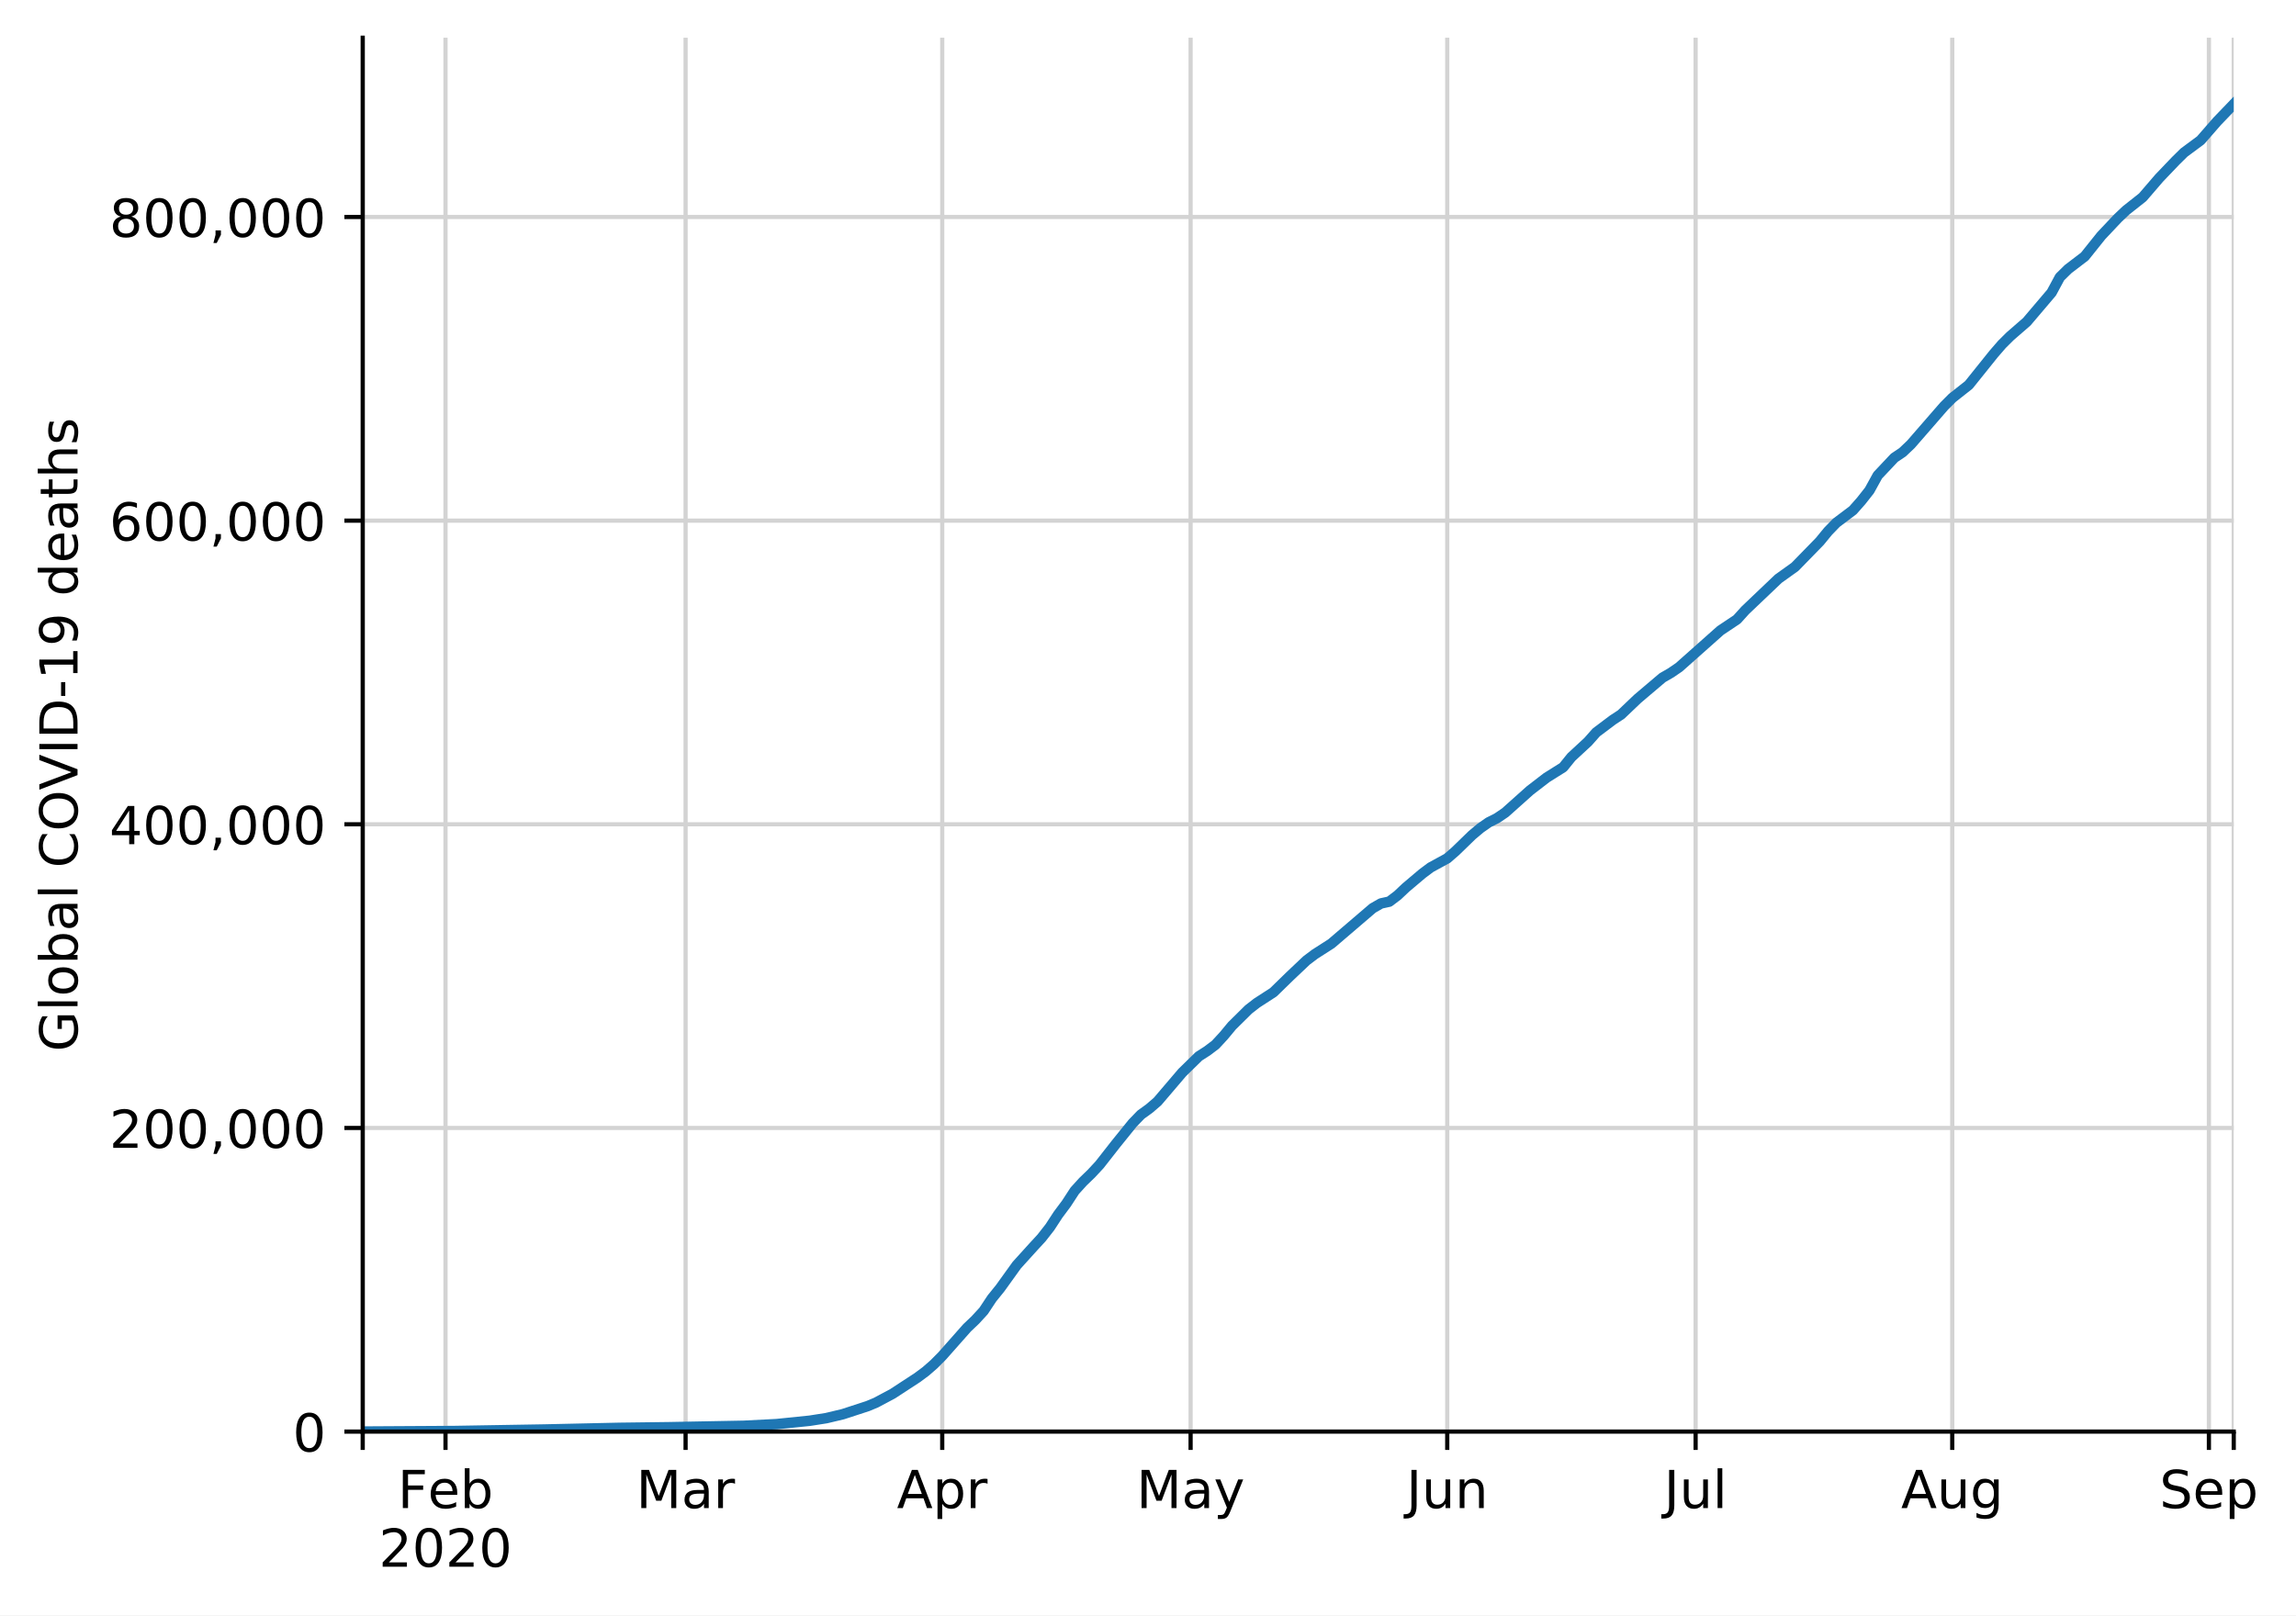
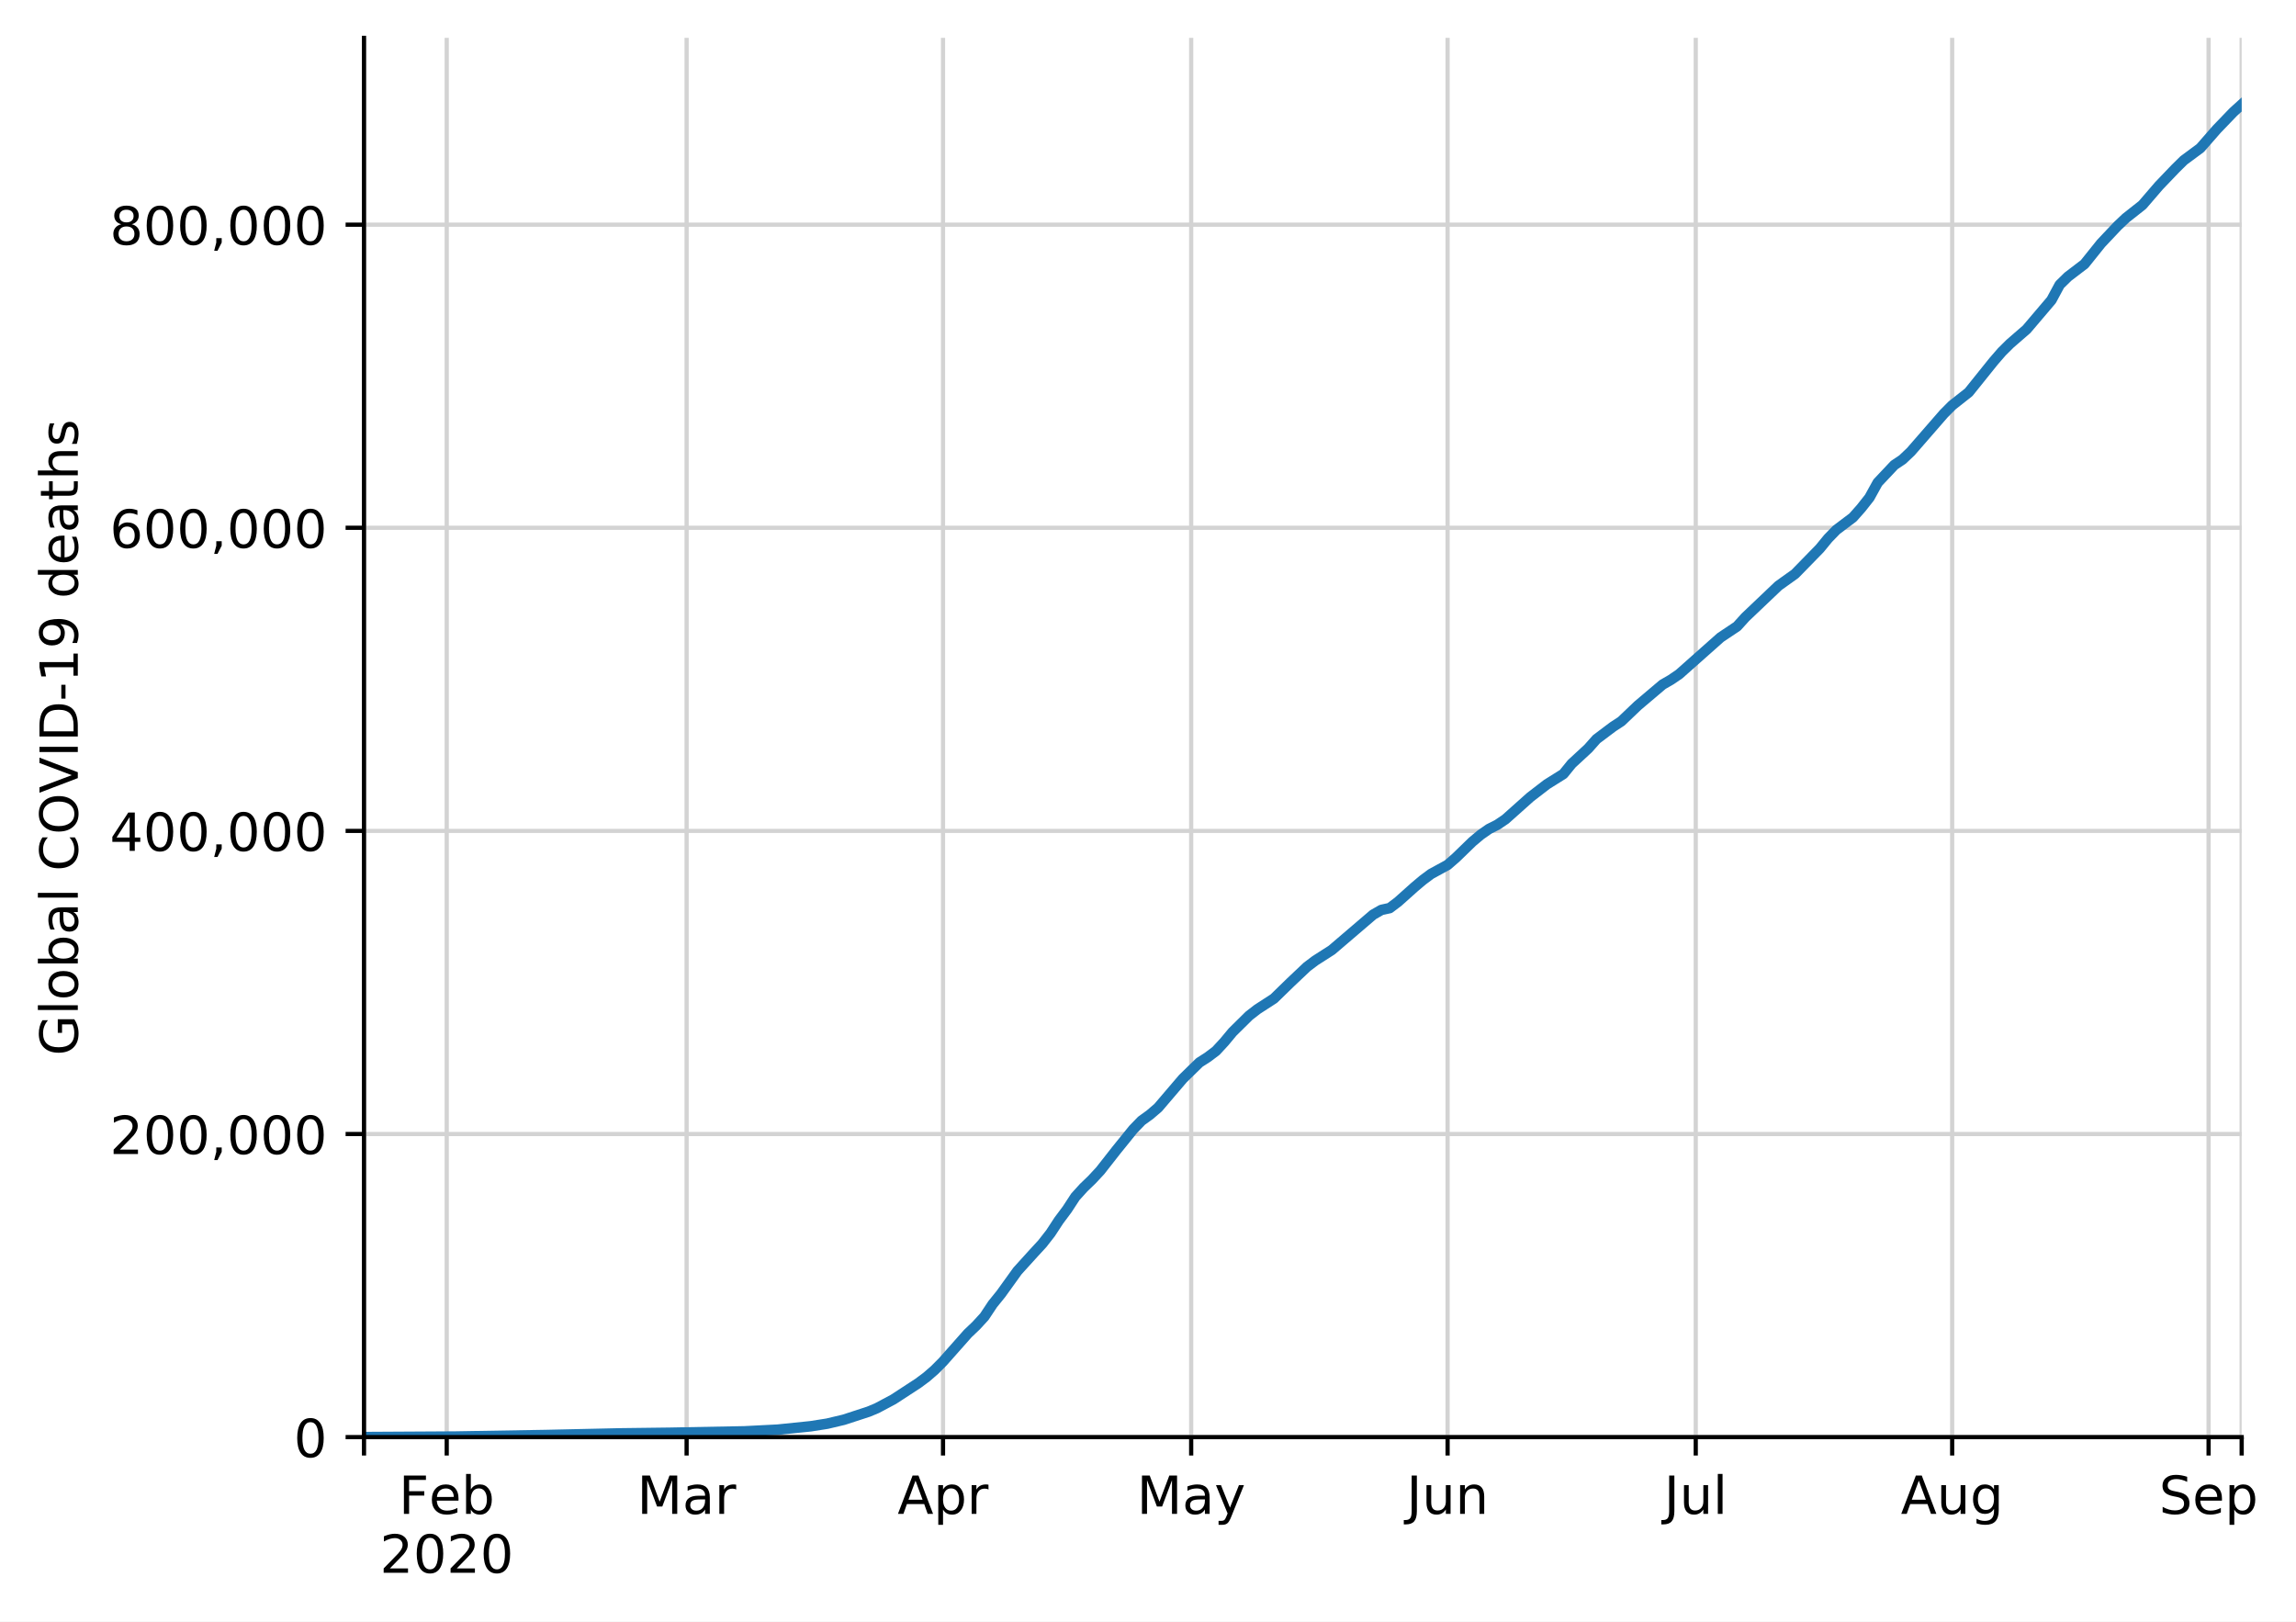
- <svg xmlns="http://www.w3.org/2000/svg" xmlns:xlink="http://www.w3.org/1999/xlink" height="308.388pt" version="1.1" viewBox="0 0 438.236 308.388" width="438.236pt">
+ <svg xmlns="http://www.w3.org/2000/svg" xmlns:xlink="http://www.w3.org/1999/xlink" height="308.388pt" version="1.1" viewBox="0 0 436.683 308.388" width="436.683pt">
  <defs>
    <style type="text/css">
*{stroke-linecap:butt;stroke-linejoin:round;}
  </style>
  </defs>
  <g id="figure_1">
    <g id="patch_1">
-       <path d="M 0 308.388  L 438.236 308.388  L 438.236 0  L 0 0  z " style="fill:#ffffff;" />
+       <path d="M 0 308.388  L 436.683 308.388  L 436.683 0  L 0 0  z " style="fill:#ffffff;" />
    </g>
    <g id="axes_1">
      <g id="patch_2">
        <path d="M 69.231 273.312  L 426.351 273.312  L 426.351 7.2  L 69.231 7.2  z " style="fill:#ffffff;" />
      </g>
      <g id="matplotlib.axis_1">
        <g id="xtick_1">
          <g id="line2d_1">
-             <path clip-path="url(#p027cd57bf8)" d="M 69.231 273.312  L 69.231 7.2  " style="fill:none;stroke:#d3d3d3;stroke-linecap:square;stroke-width:0.8;" />
+             <path clip-path="url(#pee49a66917)" d="M 69.231 273.312  L 69.231 7.2  " style="fill:none;stroke:#d3d3d3;stroke-linecap:square;stroke-width:0.8;" />
          </g>
          <g id="line2d_2">
            <defs>
-               <path d="M 0 0  L 0 3.5  " id="mc94eaaa24e" style="stroke:#000000;stroke-width:0.8;" />
-             </defs>
-             <g>
-               <use style="stroke:#000000;stroke-width:0.8;" x="69.231" xlink:href="#mc94eaaa24e" y="273.312" />
+               <path d="M 0 0  L 0 3.5  " id="m83e2a8c06e" style="stroke:#000000;stroke-width:0.8;" />
+             </defs>
+             <g>
+               <use style="stroke:#000000;stroke-width:0.8;" x="69.231" xlink:href="#m83e2a8c06e" y="273.312" />
            </g>
          </g>
        </g>
        <g id="xtick_2">
          <g id="line2d_3">
-             <path clip-path="url(#p027cd57bf8)" d="M 85.033 273.312  L 85.033 7.2  " style="fill:none;stroke:#d3d3d3;stroke-linecap:square;stroke-width:0.8;" />
+             <path clip-path="url(#pee49a66917)" d="M 84.963 273.312  L 84.963 7.2  " style="fill:none;stroke:#d3d3d3;stroke-linecap:square;stroke-width:0.8;" />
          </g>
          <g id="line2d_4">
            <g>
-               <use style="stroke:#000000;stroke-width:0.8;" x="85.033" xlink:href="#mc94eaaa24e" y="273.312" />
+               <use style="stroke:#000000;stroke-width:0.8;" x="84.963" xlink:href="#m83e2a8c06e" y="273.312" />
            </g>
          </g>
          <g id="text_1">
            <defs>
              <path d="M 9.812 72.906  L 51.703 72.906  L 51.703 64.594  L 19.672 64.594  L 19.672 43.109  L 48.578 43.109  L 48.578 34.812  L 19.672 34.812  L 19.672 0  L 9.812 0  z " id="DejaVuSans-70" />
              <path d="M 56.203 29.594  L 56.203 25.203  L 14.891 25.203  Q 15.484 15.922 20.484 11.062  Q 25.484 6.203 34.422 6.203  Q 39.594 6.203 44.453 7.469  Q 49.312 8.734 54.109 11.281  L 54.109 2.781  Q 49.266 0.734 44.188 -0.344  Q 39.109 -1.422 33.891 -1.422  Q 20.797 -1.422 13.156 6.188  Q 5.516 13.812 5.516 26.812  Q 5.516 40.234 12.766 48.109  Q 20.016 56 32.328 56  Q 43.359 56 49.781 48.891  Q 56.203 41.797 56.203 29.594  z M 47.219 32.234  Q 47.125 39.594 43.094 43.984  Q 39.062 48.391 32.422 48.391  Q 24.906 48.391 20.391 44.141  Q 15.875 39.891 15.188 32.172  z " id="DejaVuSans-101" />
              <path d="M 48.688 27.297  Q 48.688 37.203 44.609 42.844  Q 40.531 48.484 33.406 48.484  Q 26.266 48.484 22.188 42.844  Q 18.109 37.203 18.109 27.297  Q 18.109 17.391 22.188 11.75  Q 26.266 6.109 33.406 6.109  Q 40.531 6.109 44.609 11.75  Q 48.688 17.391 48.688 27.297  z M 18.109 46.391  Q 20.953 51.266 25.266 53.625  Q 29.594 56 35.594 56  Q 45.562 56 51.781 48.094  Q 58.016 40.188 58.016 27.297  Q 58.016 14.406 51.781 6.484  Q 45.562 -1.422 35.594 -1.422  Q 29.594 -1.422 25.266 0.953  Q 20.953 3.328 18.109 8.203  L 18.109 0  L 9.078 0  L 9.078 75.984  L 18.109 75.984  z " id="DejaVuSans-98" />
            </defs>
-             <g transform="translate(75.91036 287.9104)scale(0.1 -0.1)">
+             <g transform="translate(75.84075 287.9104)scale(0.1 -0.1)">
              <use xlink:href="#DejaVuSans-70" />
              <use x="57.441" xlink:href="#DejaVuSans-101" />
              <use x="118.965" xlink:href="#DejaVuSans-98" />
            </g>
            <defs>
              <path d="M 19.188 8.297  L 53.609 8.297  L 53.609 0  L 7.328 0  L 7.328 8.297  Q 12.938 14.109 22.625 23.891  Q 32.328 33.688 34.812 36.531  Q 39.547 41.844 41.422 45.531  Q 43.312 49.219 43.312 52.781  Q 43.312 58.594 39.234 62.25  Q 35.156 65.922 28.609 65.922  Q 23.969 65.922 18.812 64.312  Q 13.672 62.703 7.812 59.422  L 7.812 69.391  Q 13.766 71.781 18.938 73  Q 24.125 74.219 28.422 74.219  Q 39.75 74.219 46.484 68.547  Q 53.219 62.891 53.219 53.422  Q 53.219 48.922 51.531 44.891  Q 49.859 40.875 45.406 35.406  Q 44.188 33.984 37.641 27.219  Q 31.109 20.453 19.188 8.297  z " id="DejaVuSans-50" />
              <path d="M 31.781 66.406  Q 24.172 66.406 20.328 58.906  Q 16.5 51.422 16.5 36.375  Q 16.5 21.391 20.328 13.891  Q 24.172 6.391 31.781 6.391  Q 39.453 6.391 43.281 13.891  Q 47.125 21.391 47.125 36.375  Q 47.125 51.422 43.281 58.906  Q 39.453 66.406 31.781 66.406  z M 31.781 74.219  Q 44.047 74.219 50.516 64.516  Q 56.984 54.828 56.984 36.375  Q 56.984 17.969 50.516 8.266  Q 44.047 -1.422 31.781 -1.422  Q 19.531 -1.422 13.062 8.266  Q 6.594 17.969 6.594 36.375  Q 6.594 54.828 13.062 64.516  Q 19.531 74.219 31.781 74.219  z " id="DejaVuSans-48" />
            </defs>
-             <g transform="translate(72.30802 299.1082)scale(0.1 -0.1)">
+             <g transform="translate(72.23841 299.1082)scale(0.1 -0.1)">
              <use xlink:href="#DejaVuSans-50" />
              <use x="63.623" xlink:href="#DejaVuSans-48" />
              <use x="127.246" xlink:href="#DejaVuSans-50" />
              <use x="190.869" xlink:href="#DejaVuSans-48" />
            </g>
          </g>
        </g>
        <g id="xtick_3">
          <g id="line2d_5">
-             <path clip-path="url(#p027cd57bf8)" d="M 130.858 273.312  L 130.858 7.2  " style="fill:none;stroke:#d3d3d3;stroke-linecap:square;stroke-width:0.8;" />
+             <path clip-path="url(#pee49a66917)" d="M 130.587 273.312  L 130.587 7.2  " style="fill:none;stroke:#d3d3d3;stroke-linecap:square;stroke-width:0.8;" />
          </g>
          <g id="line2d_6">
            <g>
-               <use style="stroke:#000000;stroke-width:0.8;" x="130.858" xlink:href="#mc94eaaa24e" y="273.312" />
+               <use style="stroke:#000000;stroke-width:0.8;" x="130.587" xlink:href="#m83e2a8c06e" y="273.312" />
            </g>
          </g>
          <g id="text_2">
            <defs>
              <path d="M 9.812 72.906  L 24.516 72.906  L 43.109 23.297  L 61.812 72.906  L 76.516 72.906  L 76.516 0  L 66.891 0  L 66.891 64.016  L 48.094 14.016  L 38.188 14.016  L 19.391 64.016  L 19.391 0  L 9.812 0  z " id="DejaVuSans-77" />
              <path d="M 34.281 27.484  Q 23.391 27.484 19.188 25  Q 14.984 22.516 14.984 16.5  Q 14.984 11.719 18.141 8.906  Q 21.297 6.109 26.703 6.109  Q 34.188 6.109 38.703 11.406  Q 43.219 16.703 43.219 25.484  L 43.219 27.484  z M 52.203 31.203  L 52.203 0  L 43.219 0  L 43.219 8.297  Q 40.141 3.328 35.547 0.953  Q 30.953 -1.422 24.312 -1.422  Q 15.922 -1.422 10.953 3.297  Q 6 8.016 6 15.922  Q 6 25.141 12.172 29.828  Q 18.359 34.516 30.609 34.516  L 43.219 34.516  L 43.219 35.406  Q 43.219 41.609 39.141 45  Q 35.062 48.391 27.688 48.391  Q 23 48.391 18.547 47.266  Q 14.109 46.141 10.016 43.891  L 10.016 52.203  Q 14.938 54.109 19.578 55.047  Q 24.219 56 28.609 56  Q 40.484 56 46.344 49.844  Q 52.203 43.703 52.203 31.203  z " id="DejaVuSans-97" />
              <path d="M 41.109 46.297  Q 39.594 47.172 37.812 47.578  Q 36.031 48 33.891 48  Q 26.266 48 22.188 43.047  Q 18.109 38.094 18.109 28.812  L 18.109 0  L 9.078 0  L 9.078 54.688  L 18.109 54.688  L 18.109 46.188  Q 20.953 51.172 25.484 53.578  Q 30.031 56 36.531 56  Q 37.453 56 38.578 55.875  Q 39.703 55.766 41.062 55.516  z " id="DejaVuSans-114" />
            </defs>
-             <g transform="translate(121.4246 287.9104)scale(0.1 -0.1)">
+             <g transform="translate(121.1531 287.9104)scale(0.1 -0.1)">
              <use xlink:href="#DejaVuSans-77" />
              <use x="86.279" xlink:href="#DejaVuSans-97" />
              <use x="147.559" xlink:href="#DejaVuSans-114" />
            </g>
          </g>
        </g>
        <g id="xtick_4">
          <g id="line2d_7">
-             <path clip-path="url(#p027cd57bf8)" d="M 179.844 273.312  L 179.844 7.2  " style="fill:none;stroke:#d3d3d3;stroke-linecap:square;stroke-width:0.8;" />
+             <path clip-path="url(#pee49a66917)" d="M 179.356 273.312  L 179.356 7.2  " style="fill:none;stroke:#d3d3d3;stroke-linecap:square;stroke-width:0.8;" />
          </g>
          <g id="line2d_8">
            <g>
-               <use style="stroke:#000000;stroke-width:0.8;" x="179.844" xlink:href="#mc94eaaa24e" y="273.312" />
+               <use style="stroke:#000000;stroke-width:0.8;" x="179.356" xlink:href="#m83e2a8c06e" y="273.312" />
            </g>
          </g>
          <g id="text_3">
            <defs>
              <path d="M 34.188 63.188  L 20.797 26.906  L 47.609 26.906  z M 28.609 72.906  L 39.797 72.906  L 67.578 0  L 57.328 0  L 50.688 18.703  L 17.828 18.703  L 11.188 0  L 0.781 0  z " id="DejaVuSans-65" />
              <path d="M 18.109 8.203  L 18.109 -20.797  L 9.078 -20.797  L 9.078 54.688  L 18.109 54.688  L 18.109 46.391  Q 20.953 51.266 25.266 53.625  Q 29.594 56 35.594 56  Q 45.562 56 51.781 48.094  Q 58.016 40.188 58.016 27.297  Q 58.016 14.406 51.781 6.484  Q 45.562 -1.422 35.594 -1.422  Q 29.594 -1.422 25.266 0.953  Q 20.953 3.328 18.109 8.203  z M 48.688 27.297  Q 48.688 37.203 44.609 42.844  Q 40.531 48.484 33.406 48.484  Q 26.266 48.484 22.188 42.844  Q 18.109 37.203 18.109 27.297  Q 18.109 17.391 22.188 11.75  Q 26.266 6.109 33.406 6.109  Q 40.531 6.109 44.609 11.75  Q 48.688 17.391 48.688 27.297  z " id="DejaVuSans-112" />
            </defs>
-             <g transform="translate(171.1936 287.9104)scale(0.1 -0.1)">
+             <g transform="translate(170.7064 287.9104)scale(0.1 -0.1)">
              <use xlink:href="#DejaVuSans-65" />
              <use x="68.408" xlink:href="#DejaVuSans-112" />
              <use x="131.885" xlink:href="#DejaVuSans-114" />
            </g>
          </g>
        </g>
        <g id="xtick_5">
          <g id="line2d_9">
-             <path clip-path="url(#p027cd57bf8)" d="M 227.249 273.312  L 227.249 7.2  " style="fill:none;stroke:#d3d3d3;stroke-linecap:square;stroke-width:0.8;" />
+             <path clip-path="url(#pee49a66917)" d="M 226.553 273.312  L 226.553 7.2  " style="fill:none;stroke:#d3d3d3;stroke-linecap:square;stroke-width:0.8;" />
          </g>
          <g id="line2d_10">
            <g>
-               <use style="stroke:#000000;stroke-width:0.8;" x="227.249" xlink:href="#mc94eaaa24e" y="273.312" />
+               <use style="stroke:#000000;stroke-width:0.8;" x="226.553" xlink:href="#m83e2a8c06e" y="273.312" />
            </g>
          </g>
          <g id="text_4">
            <defs>
              <path d="M 32.172 -5.078  Q 28.375 -14.844 24.75 -17.812  Q 21.141 -20.797 15.094 -20.797  L 7.906 -20.797  L 7.906 -13.281  L 13.188 -13.281  Q 16.891 -13.281 18.938 -11.516  Q 21 -9.766 23.484 -3.219  L 25.094 0.875  L 2.984 54.688  L 12.5 54.688  L 29.594 11.922  L 46.688 54.688  L 56.203 54.688  z " id="DejaVuSans-121" />
            </defs>
-             <g transform="translate(216.9114 287.9104)scale(0.1 -0.1)">
+             <g transform="translate(216.2153 287.9104)scale(0.1 -0.1)">
              <use xlink:href="#DejaVuSans-77" />
              <use x="86.279" xlink:href="#DejaVuSans-97" />
              <use x="147.559" xlink:href="#DejaVuSans-121" />
            </g>
          </g>
        </g>
        <g id="xtick_6">
          <g id="line2d_11">
-             <path clip-path="url(#p027cd57bf8)" d="M 276.234 273.312  L 276.234 7.2  " style="fill:none;stroke:#d3d3d3;stroke-linecap:square;stroke-width:0.8;" />
+             <path clip-path="url(#pee49a66917)" d="M 275.323 273.312  L 275.323 7.2  " style="fill:none;stroke:#d3d3d3;stroke-linecap:square;stroke-width:0.8;" />
          </g>
          <g id="line2d_12">
            <g>
-               <use style="stroke:#000000;stroke-width:0.8;" x="276.234" xlink:href="#mc94eaaa24e" y="273.312" />
+               <use style="stroke:#000000;stroke-width:0.8;" x="275.323" xlink:href="#m83e2a8c06e" y="273.312" />
            </g>
          </g>
          <g id="text_5">
            <defs>
              <path d="M 9.812 72.906  L 19.672 72.906  L 19.672 5.078  Q 19.672 -8.109 14.672 -14.062  Q 9.672 -20.016 -1.422 -20.016  L -5.172 -20.016  L -5.172 -11.719  L -2.094 -11.719  Q 4.438 -11.719 7.125 -8.047  Q 9.812 -4.391 9.812 5.078  z " id="DejaVuSans-74" />
              <path d="M 8.5 21.578  L 8.5 54.688  L 17.484 54.688  L 17.484 21.922  Q 17.484 14.156 20.5 10.266  Q 23.531 6.391 29.594 6.391  Q 36.859 6.391 41.078 11.031  Q 45.312 15.672 45.312 23.688  L 45.312 54.688  L 54.297 54.688  L 54.297 0  L 45.312 0  L 45.312 8.406  Q 42.047 3.422 37.719 1  Q 33.406 -1.422 27.688 -1.422  Q 18.266 -1.422 13.375 4.438  Q 8.5 10.297 8.5 21.578  z M 31.109 56  z " id="DejaVuSans-117" />
              <path d="M 54.891 33.016  L 54.891 0  L 45.906 0  L 45.906 32.719  Q 45.906 40.484 42.875 44.328  Q 39.844 48.188 33.797 48.188  Q 26.516 48.188 22.312 43.547  Q 18.109 38.922 18.109 30.906  L 18.109 0  L 9.078 0  L 9.078 54.688  L 18.109 54.688  L 18.109 46.188  Q 21.344 51.125 25.703 53.562  Q 30.078 56 35.797 56  Q 45.219 56 50.047 50.172  Q 54.891 44.344 54.891 33.016  z " id="DejaVuSans-110" />
            </defs>
-             <g transform="translate(268.4219 287.9104)scale(0.1 -0.1)">
+             <g transform="translate(267.51 287.9104)scale(0.1 -0.1)">
              <use xlink:href="#DejaVuSans-74" />
              <use x="29.492" xlink:href="#DejaVuSans-117" />
              <use x="92.871" xlink:href="#DejaVuSans-110" />
            </g>
          </g>
        </g>
        <g id="xtick_7">
          <g id="line2d_13">
-             <path clip-path="url(#p027cd57bf8)" d="M 323.64 273.312  L 323.64 7.2  " style="fill:none;stroke:#d3d3d3;stroke-linecap:square;stroke-width:0.8;" />
+             <path clip-path="url(#pee49a66917)" d="M 322.519 273.312  L 322.519 7.2  " style="fill:none;stroke:#d3d3d3;stroke-linecap:square;stroke-width:0.8;" />
          </g>
          <g id="line2d_14">
            <g>
-               <use style="stroke:#000000;stroke-width:0.8;" x="323.64" xlink:href="#mc94eaaa24e" y="273.312" />
+               <use style="stroke:#000000;stroke-width:0.8;" x="322.519" xlink:href="#m83e2a8c06e" y="273.312" />
            </g>
          </g>
          <g id="text_6">
            <defs>
              <path d="M 9.422 75.984  L 18.406 75.984  L 18.406 0  L 9.422 0  z " id="DejaVuSans-108" />
            </defs>
-             <g transform="translate(317.6069 287.9104)scale(0.1 -0.1)">
+             <g transform="translate(316.4862 287.9104)scale(0.1 -0.1)">
              <use xlink:href="#DejaVuSans-74" />
              <use x="29.492" xlink:href="#DejaVuSans-117" />
              <use x="92.871" xlink:href="#DejaVuSans-108" />
            </g>
          </g>
        </g>
        <g id="xtick_8">
          <g id="line2d_15">
-             <path clip-path="url(#p027cd57bf8)" d="M 372.625 273.312  L 372.625 7.2  " style="fill:none;stroke:#d3d3d3;stroke-linecap:square;stroke-width:0.8;" />
+             <path clip-path="url(#pee49a66917)" d="M 371.289 273.312  L 371.289 7.2  " style="fill:none;stroke:#d3d3d3;stroke-linecap:square;stroke-width:0.8;" />
          </g>
          <g id="line2d_16">
            <g>
-               <use style="stroke:#000000;stroke-width:0.8;" x="372.625" xlink:href="#mc94eaaa24e" y="273.312" />
+               <use style="stroke:#000000;stroke-width:0.8;" x="371.289" xlink:href="#m83e2a8c06e" y="273.312" />
            </g>
          </g>
          <g id="text_7">
            <defs>
              <path d="M 45.406 27.984  Q 45.406 37.75 41.375 43.109  Q 37.359 48.484 30.078 48.484  Q 22.859 48.484 18.828 43.109  Q 14.797 37.75 14.797 27.984  Q 14.797 18.266 18.828 12.891  Q 22.859 7.516 30.078 7.516  Q 37.359 7.516 41.375 12.891  Q 45.406 18.266 45.406 27.984  z M 54.391 6.781  Q 54.391 -7.172 48.188 -13.984  Q 42 -20.797 29.203 -20.797  Q 24.469 -20.797 20.266 -20.094  Q 16.062 -19.391 12.109 -17.922  L 12.109 -9.188  Q 16.062 -11.328 19.922 -12.344  Q 23.781 -13.375 27.781 -13.375  Q 36.625 -13.375 41.016 -8.766  Q 45.406 -4.156 45.406 5.172  L 45.406 9.625  Q 42.625 4.781 38.281 2.391  Q 33.938 0 27.875 0  Q 17.828 0 11.672 7.656  Q 5.516 15.328 5.516 27.984  Q 5.516 40.672 11.672 48.328  Q 17.828 56 27.875 56  Q 33.938 56 38.281 53.609  Q 42.625 51.219 45.406 46.391  L 45.406 54.688  L 54.391 54.688  z " id="DejaVuSans-103" />
            </defs>
-             <g transform="translate(362.862 287.9104)scale(0.1 -0.1)">
+             <g transform="translate(361.5254 287.9104)scale(0.1 -0.1)">
              <use xlink:href="#DejaVuSans-65" />
              <use x="68.408" xlink:href="#DejaVuSans-117" />
              <use x="131.787" xlink:href="#DejaVuSans-103" />
            </g>
          </g>
        </g>
        <g id="xtick_9">
          <g id="line2d_17">
-             <path clip-path="url(#p027cd57bf8)" d="M 421.611 273.312  L 421.611 7.2  " style="fill:none;stroke:#d3d3d3;stroke-linecap:square;stroke-width:0.8;" />
+             <path clip-path="url(#pee49a66917)" d="M 420.058 273.312  L 420.058 7.2  " style="fill:none;stroke:#d3d3d3;stroke-linecap:square;stroke-width:0.8;" />
          </g>
          <g id="line2d_18">
            <g>
-               <use style="stroke:#000000;stroke-width:0.8;" x="421.611" xlink:href="#mc94eaaa24e" y="273.312" />
+               <use style="stroke:#000000;stroke-width:0.8;" x="420.058" xlink:href="#m83e2a8c06e" y="273.312" />
            </g>
          </g>
          <g id="text_8">
            <defs>
              <path d="M 53.516 70.516  L 53.516 60.891  Q 47.906 63.578 42.922 64.891  Q 37.938 66.219 33.297 66.219  Q 25.25 66.219 20.875 63.094  Q 16.5 59.969 16.5 54.203  Q 16.5 49.359 19.406 46.891  Q 22.312 44.438 30.422 42.922  L 36.375 41.703  Q 47.406 39.594 52.656 34.297  Q 57.906 29 57.906 20.125  Q 57.906 9.516 50.797 4.047  Q 43.703 -1.422 29.984 -1.422  Q 24.812 -1.422 18.969 -0.25  Q 13.141 0.922 6.891 3.219  L 6.891 13.375  Q 12.891 10.016 18.656 8.297  Q 24.422 6.594 29.984 6.594  Q 38.422 6.594 43.016 9.906  Q 47.609 13.234 47.609 19.391  Q 47.609 24.75 44.312 27.781  Q 41.016 30.812 33.5 32.328  L 27.484 33.5  Q 16.453 35.688 11.516 40.375  Q 6.594 45.062 6.594 53.422  Q 6.594 63.094 13.406 68.656  Q 20.219 74.219 32.172 74.219  Q 37.312 74.219 42.625 73.281  Q 47.953 72.359 53.516 70.516  z " id="DejaVuSans-83" />
            </defs>
-             <g transform="translate(412.1857 287.9104)scale(0.1 -0.1)">
+             <g transform="translate(410.6334 287.9104)scale(0.1 -0.1)">
              <use xlink:href="#DejaVuSans-83" />
              <use x="63.477" xlink:href="#DejaVuSans-101" />
              <use x="125" xlink:href="#DejaVuSans-112" />
            </g>
          </g>
        </g>
        <g id="xtick_10">
          <g id="line2d_19">
-             <path clip-path="url(#p027cd57bf8)" d="M 426.351 273.312  L 426.351 7.2  " style="fill:none;stroke:#d3d3d3;stroke-linecap:square;stroke-width:0.8;" />
+             <path clip-path="url(#pee49a66917)" d="M 426.351 273.312  L 426.351 7.2  " style="fill:none;stroke:#d3d3d3;stroke-linecap:square;stroke-width:0.8;" />
          </g>
          <g id="line2d_20">
            <g>
-               <use style="stroke:#000000;stroke-width:0.8;" x="426.351" xlink:href="#mc94eaaa24e" y="273.312" />
+               <use style="stroke:#000000;stroke-width:0.8;" x="426.351" xlink:href="#m83e2a8c06e" y="273.312" />
            </g>
          </g>
        </g>
      </g>
      <g id="matplotlib.axis_2">
        <g id="ytick_1">
          <g id="line2d_21">
-             <path clip-path="url(#p027cd57bf8)" d="M 69.231 273.312  L 426.351 273.312  " style="fill:none;stroke:#d3d3d3;stroke-linecap:square;stroke-width:0.8;" />
+             <path clip-path="url(#pee49a66917)" d="M 69.231 273.312  L 426.351 273.312  " style="fill:none;stroke:#d3d3d3;stroke-linecap:square;stroke-width:0.8;" />
          </g>
          <g id="line2d_22">
            <defs>
-               <path d="M 0 0  L -3.5 0  " id="m3027f24fc1" style="stroke:#000000;stroke-width:0.8;" />
-             </defs>
-             <g>
-               <use style="stroke:#000000;stroke-width:0.8;" x="69.231" xlink:href="#m3027f24fc1" y="273.312" />
+               <path d="M 0 0  L -3.5 0  " id="m4ff88aadec" style="stroke:#000000;stroke-width:0.8;" />
+             </defs>
+             <g>
+               <use style="stroke:#000000;stroke-width:0.8;" x="69.231" xlink:href="#m4ff88aadec" y="273.312" />
            </g>
          </g>
          <g id="text_9">
            <g transform="translate(55.86875 277.1112)scale(0.1 -0.1)">
              <use xlink:href="#DejaVuSans-48" />
            </g>
          </g>
        </g>
        <g id="ytick_2">
          <g id="line2d_23">
-             <path clip-path="url(#p027cd57bf8)" d="M 69.231 215.341  L 426.351 215.341  " style="fill:none;stroke:#d3d3d3;stroke-linecap:square;stroke-width:0.8;" />
+             <path clip-path="url(#pee49a66917)" d="M 69.231 215.667  L 426.351 215.667  " style="fill:none;stroke:#d3d3d3;stroke-linecap:square;stroke-width:0.8;" />
          </g>
          <g id="line2d_24">
            <g>
-               <use style="stroke:#000000;stroke-width:0.8;" x="69.231" xlink:href="#m3027f24fc1" y="215.341" />
+               <use style="stroke:#000000;stroke-width:0.8;" x="69.231" xlink:href="#m4ff88aadec" y="215.667" />
            </g>
          </g>
          <g id="text_10">
            <defs>
              <path d="M 11.719 12.406  L 22.016 12.406  L 22.016 4  L 14.016 -11.625  L 7.719 -11.625  L 11.719 4  z " id="DejaVuSans-44" />
            </defs>
-             <g transform="translate(20.87813 219.1402)scale(0.1 -0.1)">
+             <g transform="translate(20.87813 219.4658)scale(0.1 -0.1)">
              <use xlink:href="#DejaVuSans-50" />
              <use x="63.623" xlink:href="#DejaVuSans-48" />
              <use x="127.246" xlink:href="#DejaVuSans-48" />
              <use x="190.869" xlink:href="#DejaVuSans-44" />
              <use x="222.656" xlink:href="#DejaVuSans-48" />
              <use x="286.279" xlink:href="#DejaVuSans-48" />
              <use x="349.902" xlink:href="#DejaVuSans-48" />
            </g>
          </g>
        </g>
        <g id="ytick_3">
          <g id="line2d_25">
-             <path clip-path="url(#p027cd57bf8)" d="M 69.231 157.37  L 426.351 157.37  " style="fill:none;stroke:#d3d3d3;stroke-linecap:square;stroke-width:0.8;" />
+             <path clip-path="url(#pee49a66917)" d="M 69.231 158.021  L 426.351 158.021  " style="fill:none;stroke:#d3d3d3;stroke-linecap:square;stroke-width:0.8;" />
          </g>
          <g id="line2d_26">
            <g>
-               <use style="stroke:#000000;stroke-width:0.8;" x="69.231" xlink:href="#m3027f24fc1" y="157.37" />
+               <use style="stroke:#000000;stroke-width:0.8;" x="69.231" xlink:href="#m4ff88aadec" y="158.021" />
            </g>
          </g>
          <g id="text_11">
            <defs>
              <path d="M 37.797 64.312  L 12.891 25.391  L 37.797 25.391  z M 35.203 72.906  L 47.609 72.906  L 47.609 25.391  L 58.016 25.391  L 58.016 17.188  L 47.609 17.188  L 47.609 0  L 37.797 0  L 37.797 17.188  L 4.891 17.188  L 4.891 26.703  z " id="DejaVuSans-52" />
            </defs>
-             <g transform="translate(20.87813 161.1692)scale(0.1 -0.1)">
+             <g transform="translate(20.87813 161.8203)scale(0.1 -0.1)">
              <use xlink:href="#DejaVuSans-52" />
              <use x="63.623" xlink:href="#DejaVuSans-48" />
              <use x="127.246" xlink:href="#DejaVuSans-48" />
              <use x="190.869" xlink:href="#DejaVuSans-44" />
              <use x="222.656" xlink:href="#DejaVuSans-48" />
              <use x="286.279" xlink:href="#DejaVuSans-48" />
              <use x="349.902" xlink:href="#DejaVuSans-48" />
            </g>
          </g>
        </g>
        <g id="ytick_4">
          <g id="line2d_27">
-             <path clip-path="url(#p027cd57bf8)" d="M 69.231 99.399  L 426.351 99.399  " style="fill:none;stroke:#d3d3d3;stroke-linecap:square;stroke-width:0.8;" />
+             <path clip-path="url(#pee49a66917)" d="M 69.231 100.376  L 426.351 100.376  " style="fill:none;stroke:#d3d3d3;stroke-linecap:square;stroke-width:0.8;" />
          </g>
          <g id="line2d_28">
            <g>
-               <use style="stroke:#000000;stroke-width:0.8;" x="69.231" xlink:href="#m3027f24fc1" y="99.399" />
+               <use style="stroke:#000000;stroke-width:0.8;" x="69.231" xlink:href="#m4ff88aadec" y="100.376" />
            </g>
          </g>
          <g id="text_12">
            <defs>
              <path d="M 33.016 40.375  Q 26.375 40.375 22.484 35.828  Q 18.609 31.297 18.609 23.391  Q 18.609 15.531 22.484 10.953  Q 26.375 6.391 33.016 6.391  Q 39.656 6.391 43.531 10.953  Q 47.406 15.531 47.406 23.391  Q 47.406 31.297 43.531 35.828  Q 39.656 40.375 33.016 40.375  z M 52.594 71.297  L 52.594 62.312  Q 48.875 64.062 45.094 64.984  Q 41.312 65.922 37.594 65.922  Q 27.828 65.922 22.672 59.328  Q 17.531 52.734 16.797 39.406  Q 19.672 43.656 24.016 45.922  Q 28.375 48.188 33.594 48.188  Q 44.578 48.188 50.953 41.516  Q 57.328 34.859 57.328 23.391  Q 57.328 12.156 50.688 5.359  Q 44.047 -1.422 33.016 -1.422  Q 20.359 -1.422 13.672 8.266  Q 6.984 17.969 6.984 36.375  Q 6.984 53.656 15.188 63.938  Q 23.391 74.219 37.203 74.219  Q 40.922 74.219 44.703 73.484  Q 48.484 72.75 52.594 71.297  z " id="DejaVuSans-54" />
            </defs>
-             <g transform="translate(20.87813 103.1982)scale(0.1 -0.1)">
+             <g transform="translate(20.87813 104.1749)scale(0.1 -0.1)">
              <use xlink:href="#DejaVuSans-54" />
              <use x="63.623" xlink:href="#DejaVuSans-48" />
              <use x="127.246" xlink:href="#DejaVuSans-48" />
              <use x="190.869" xlink:href="#DejaVuSans-44" />
              <use x="222.656" xlink:href="#DejaVuSans-48" />
              <use x="286.279" xlink:href="#DejaVuSans-48" />
              <use x="349.902" xlink:href="#DejaVuSans-48" />
            </g>
          </g>
        </g>
        <g id="ytick_5">
          <g id="line2d_29">
-             <path clip-path="url(#p027cd57bf8)" d="M 69.231 41.428  L 426.351 41.428  " style="fill:none;stroke:#d3d3d3;stroke-linecap:square;stroke-width:0.8;" />
+             <path clip-path="url(#pee49a66917)" d="M 69.231 42.73  L 426.351 42.73  " style="fill:none;stroke:#d3d3d3;stroke-linecap:square;stroke-width:0.8;" />
          </g>
          <g id="line2d_30">
            <g>
-               <use style="stroke:#000000;stroke-width:0.8;" x="69.231" xlink:href="#m3027f24fc1" y="41.428" />
+               <use style="stroke:#000000;stroke-width:0.8;" x="69.231" xlink:href="#m4ff88aadec" y="42.73" />
            </g>
          </g>
          <g id="text_13">
            <defs>
              <path d="M 31.781 34.625  Q 24.75 34.625 20.719 30.859  Q 16.703 27.094 16.703 20.516  Q 16.703 13.922 20.719 10.156  Q 24.75 6.391 31.781 6.391  Q 38.812 6.391 42.859 10.172  Q 46.922 13.969 46.922 20.516  Q 46.922 27.094 42.891 30.859  Q 38.875 34.625 31.781 34.625  z M 21.922 38.812  Q 15.578 40.375 12.031 44.719  Q 8.5 49.078 8.5 55.328  Q 8.5 64.062 14.719 69.141  Q 20.953 74.219 31.781 74.219  Q 42.672 74.219 48.875 69.141  Q 55.078 64.062 55.078 55.328  Q 55.078 49.078 51.531 44.719  Q 48 40.375 41.703 38.812  Q 48.828 37.156 52.797 32.312  Q 56.781 27.484 56.781 20.516  Q 56.781 9.906 50.312 4.234  Q 43.844 -1.422 31.781 -1.422  Q 19.734 -1.422 13.25 4.234  Q 6.781 9.906 6.781 20.516  Q 6.781 27.484 10.781 32.312  Q 14.797 37.156 21.922 38.812  z M 18.312 54.391  Q 18.312 48.734 21.844 45.562  Q 25.391 42.391 31.781 42.391  Q 38.141 42.391 41.719 45.562  Q 45.312 48.734 45.312 54.391  Q 45.312 60.062 41.719 63.234  Q 38.141 66.406 31.781 66.406  Q 25.391 66.406 21.844 63.234  Q 18.312 60.062 18.312 54.391  z " id="DejaVuSans-56" />
            </defs>
-             <g transform="translate(20.87813 45.22721)scale(0.1 -0.1)">
+             <g transform="translate(20.87813 46.52942)scale(0.1 -0.1)">
              <use xlink:href="#DejaVuSans-56" />
              <use x="63.623" xlink:href="#DejaVuSans-48" />
              <use x="127.246" xlink:href="#DejaVuSans-48" />
              <use x="190.869" xlink:href="#DejaVuSans-44" />
              <use x="222.656" xlink:href="#DejaVuSans-48" />
              <use x="286.279" xlink:href="#DejaVuSans-48" />
              <use x="349.902" xlink:href="#DejaVuSans-48" />
            </g>
          </g>
        </g>
        <g id="text_14">
          <defs>
            <path d="M 59.516 10.406  L 59.516 29.984  L 43.406 29.984  L 43.406 38.094  L 69.281 38.094  L 69.281 6.781  Q 63.578 2.734 56.688 0.656  Q 49.812 -1.422 42 -1.422  Q 24.906 -1.422 15.25 8.562  Q 5.609 18.562 5.609 36.375  Q 5.609 54.25 15.25 64.234  Q 24.906 74.219 42 74.219  Q 49.125 74.219 55.547 72.453  Q 61.969 70.703 67.391 67.281  L 67.391 56.781  Q 61.922 61.422 55.766 63.766  Q 49.609 66.109 42.828 66.109  Q 29.438 66.109 22.719 58.641  Q 16.016 51.172 16.016 36.375  Q 16.016 21.625 22.719 14.156  Q 29.438 6.688 42.828 6.688  Q 48.047 6.688 52.141 7.594  Q 56.25 8.5 59.516 10.406  z " id="DejaVuSans-71" />
            <path d="M 30.609 48.391  Q 23.391 48.391 19.188 42.75  Q 14.984 37.109 14.984 27.297  Q 14.984 17.484 19.156 11.844  Q 23.344 6.203 30.609 6.203  Q 37.797 6.203 41.984 11.859  Q 46.188 17.531 46.188 27.297  Q 46.188 37.016 41.984 42.703  Q 37.797 48.391 30.609 48.391  z M 30.609 56  Q 42.328 56 49.016 48.375  Q 55.719 40.766 55.719 27.297  Q 55.719 13.875 49.016 6.219  Q 42.328 -1.422 30.609 -1.422  Q 18.844 -1.422 12.172 6.219  Q 5.516 13.875 5.516 27.297  Q 5.516 40.766 12.172 48.375  Q 18.844 56 30.609 56  z " id="DejaVuSans-111" />
            <path id="DejaVuSans-32" />
            <path d="M 64.406 67.281  L 64.406 56.891  Q 59.422 61.531 53.781 63.812  Q 48.141 66.109 41.797 66.109  Q 29.297 66.109 22.656 58.469  Q 16.016 50.828 16.016 36.375  Q 16.016 21.969 22.656 14.328  Q 29.297 6.688 41.797 6.688  Q 48.141 6.688 53.781 8.984  Q 59.422 11.281 64.406 15.922  L 64.406 5.609  Q 59.234 2.094 53.438 0.328  Q 47.656 -1.422 41.219 -1.422  Q 24.656 -1.422 15.125 8.703  Q 5.609 18.844 5.609 36.375  Q 5.609 53.953 15.125 64.078  Q 24.656 74.219 41.219 74.219  Q 47.75 74.219 53.531 72.484  Q 59.328 70.75 64.406 67.281  z " id="DejaVuSans-67" />
            <path d="M 39.406 66.219  Q 28.656 66.219 22.328 58.203  Q 16.016 50.203 16.016 36.375  Q 16.016 22.609 22.328 14.594  Q 28.656 6.594 39.406 6.594  Q 50.141 6.594 56.422 14.594  Q 62.703 22.609 62.703 36.375  Q 62.703 50.203 56.422 58.203  Q 50.141 66.219 39.406 66.219  z M 39.406 74.219  Q 54.734 74.219 63.906 63.938  Q 73.094 53.656 73.094 36.375  Q 73.094 19.141 63.906 8.859  Q 54.734 -1.422 39.406 -1.422  Q 24.031 -1.422 14.812 8.828  Q 5.609 19.094 5.609 36.375  Q 5.609 53.656 14.812 63.938  Q 24.031 74.219 39.406 74.219  z " id="DejaVuSans-79" />
            <path d="M 28.609 0  L 0.781 72.906  L 11.078 72.906  L 34.188 11.531  L 57.328 72.906  L 67.578 72.906  L 39.797 0  z " id="DejaVuSans-86" />
            <path d="M 9.812 72.906  L 19.672 72.906  L 19.672 0  L 9.812 0  z " id="DejaVuSans-73" />
            <path d="M 19.672 64.797  L 19.672 8.109  L 31.594 8.109  Q 46.688 8.109 53.688 14.938  Q 60.688 21.781 60.688 36.531  Q 60.688 51.172 53.688 57.984  Q 46.688 64.797 31.594 64.797  z M 9.812 72.906  L 30.078 72.906  Q 51.266 72.906 61.172 64.094  Q 71.094 55.281 71.094 36.531  Q 71.094 17.672 61.125 8.828  Q 51.172 0 30.078 0  L 9.812 0  z " id="DejaVuSans-68" />
            <path d="M 4.891 31.391  L 31.203 31.391  L 31.203 23.391  L 4.891 23.391  z " id="DejaVuSans-45" />
            <path d="M 12.406 8.297  L 28.516 8.297  L 28.516 63.922  L 10.984 60.406  L 10.984 69.391  L 28.422 72.906  L 38.281 72.906  L 38.281 8.297  L 54.391 8.297  L 54.391 0  L 12.406 0  z " id="DejaVuSans-49" />
            <path d="M 10.984 1.516  L 10.984 10.5  Q 14.703 8.734 18.5 7.812  Q 22.312 6.891 25.984 6.891  Q 35.75 6.891 40.891 13.453  Q 46.047 20.016 46.781 33.406  Q 43.953 29.203 39.594 26.953  Q 35.25 24.703 29.984 24.703  Q 19.047 24.703 12.672 31.312  Q 6.297 37.938 6.297 49.422  Q 6.297 60.641 12.938 67.422  Q 19.578 74.219 30.609 74.219  Q 43.266 74.219 49.922 64.516  Q 56.594 54.828 56.594 36.375  Q 56.594 19.141 48.406 8.859  Q 40.234 -1.422 26.422 -1.422  Q 22.703 -1.422 18.891 -0.688  Q 15.094 0.047 10.984 1.516  z M 30.609 32.422  Q 37.25 32.422 41.125 36.953  Q 45.016 41.5 45.016 49.422  Q 45.016 57.281 41.125 61.844  Q 37.25 66.406 30.609 66.406  Q 23.969 66.406 20.094 61.844  Q 16.219 57.281 16.219 49.422  Q 16.219 41.5 20.094 36.953  Q 23.969 32.422 30.609 32.422  z " id="DejaVuSans-57" />
            <path d="M 45.406 46.391  L 45.406 75.984  L 54.391 75.984  L 54.391 0  L 45.406 0  L 45.406 8.203  Q 42.578 3.328 38.25 0.953  Q 33.938 -1.422 27.875 -1.422  Q 17.969 -1.422 11.734 6.484  Q 5.516 14.406 5.516 27.297  Q 5.516 40.188 11.734 48.094  Q 17.969 56 27.875 56  Q 33.938 56 38.25 53.625  Q 42.578 51.266 45.406 46.391  z M 14.797 27.297  Q 14.797 17.391 18.875 11.75  Q 22.953 6.109 30.078 6.109  Q 37.203 6.109 41.297 11.75  Q 45.406 17.391 45.406 27.297  Q 45.406 37.203 41.297 42.844  Q 37.203 48.484 30.078 48.484  Q 22.953 48.484 18.875 42.844  Q 14.797 37.203 14.797 27.297  z " id="DejaVuSans-100" />
            <path d="M 18.312 70.219  L 18.312 54.688  L 36.812 54.688  L 36.812 47.703  L 18.312 47.703  L 18.312 18.016  Q 18.312 11.328 20.141 9.422  Q 21.969 7.516 27.594 7.516  L 36.812 7.516  L 36.812 0  L 27.594 0  Q 17.188 0 13.234 3.875  Q 9.281 7.766 9.281 18.016  L 9.281 47.703  L 2.688 47.703  L 2.688 54.688  L 9.281 54.688  L 9.281 70.219  z " id="DejaVuSans-116" />
            <path d="M 54.891 33.016  L 54.891 0  L 45.906 0  L 45.906 32.719  Q 45.906 40.484 42.875 44.328  Q 39.844 48.188 33.797 48.188  Q 26.516 48.188 22.312 43.547  Q 18.109 38.922 18.109 30.906  L 18.109 0  L 9.078 0  L 9.078 75.984  L 18.109 75.984  L 18.109 46.188  Q 21.344 51.125 25.703 53.562  Q 30.078 56 35.797 56  Q 45.219 56 50.047 50.172  Q 54.891 44.344 54.891 33.016  z " id="DejaVuSans-104" />
            <path d="M 44.281 53.078  L 44.281 44.578  Q 40.484 46.531 36.375 47.5  Q 32.281 48.484 27.875 48.484  Q 21.188 48.484 17.844 46.438  Q 14.5 44.391 14.5 40.281  Q 14.5 37.156 16.891 35.375  Q 19.281 33.594 26.516 31.984  L 29.594 31.297  Q 39.156 29.25 43.188 25.516  Q 47.219 21.781 47.219 15.094  Q 47.219 7.469 41.188 3.016  Q 35.156 -1.422 24.609 -1.422  Q 20.219 -1.422 15.453 -0.562  Q 10.688 0.297 5.422 2  L 5.422 11.281  Q 10.406 8.688 15.234 7.391  Q 20.062 6.109 24.812 6.109  Q 31.156 6.109 34.562 8.281  Q 37.984 10.453 37.984 14.406  Q 37.984 18.062 35.516 20.016  Q 33.062 21.969 24.703 23.781  L 21.578 24.516  Q 13.234 26.266 9.516 29.906  Q 5.812 33.547 5.812 39.891  Q 5.812 47.609 11.281 51.797  Q 16.75 56 26.812 56  Q 31.781 56 36.172 55.266  Q 40.578 54.547 44.281 53.078  z " id="DejaVuSans-115" />
          </defs>
          <g transform="translate(14.79844 200.7708)rotate(-90)scale(0.1 -0.1)">
            <use xlink:href="#DejaVuSans-71" />
            <use x="77.49" xlink:href="#DejaVuSans-108" />
            <use x="105.273" xlink:href="#DejaVuSans-111" />
            <use x="166.455" xlink:href="#DejaVuSans-98" />
            <use x="229.932" xlink:href="#DejaVuSans-97" />
            <use x="291.211" xlink:href="#DejaVuSans-108" />
            <use x="318.994" xlink:href="#DejaVuSans-32" />
            <use x="350.781" xlink:href="#DejaVuSans-67" />
            <use x="420.605" xlink:href="#DejaVuSans-79" />
            <use x="499.301" xlink:href="#DejaVuSans-86" />
            <use x="567.709" xlink:href="#DejaVuSans-73" />
            <use x="597.201" xlink:href="#DejaVuSans-68" />
            <use x="674.203" xlink:href="#DejaVuSans-45" />
            <use x="710.287" xlink:href="#DejaVuSans-49" />
            <use x="773.91" xlink:href="#DejaVuSans-57" />
            <use x="837.533" xlink:href="#DejaVuSans-32" />
            <use x="869.32" xlink:href="#DejaVuSans-100" />
            <use x="932.797" xlink:href="#DejaVuSans-101" />
            <use x="994.32" xlink:href="#DejaVuSans-97" />
            <use x="1055.6" xlink:href="#DejaVuSans-116" />
            <use x="1094.809" xlink:href="#DejaVuSans-104" />
            <use x="1158.188" xlink:href="#DejaVuSans-115" />
          </g>
        </g>
      </g>
      <g id="line2d_31">
-         <path clip-path="url(#p027cd57bf8)" d="M 69.231 273.307  L 86.613 273.207  L 103.995 272.915  L 118.217 272.599  L 127.698 272.479  L 141.919 272.21  L 148.24 271.887  L 154.561 271.239  L 157.721 270.742  L 160.882 269.99  L 165.622 268.443  L 167.202 267.782  L 170.363 266.097  L 175.103 263.001  L 176.683 261.828  L 178.263 260.453  L 179.844 258.859  L 184.584 253.5  L 186.164 251.996  L 187.745 250.274  L 189.325 247.888  L 190.905 245.931  L 194.065 241.535  L 197.226 238.045  L 198.806 236.33  L 200.386 234.307  L 201.966 231.887  L 203.546 229.77  L 205.126 227.344  L 206.707 225.602  L 208.287 224.077  L 209.867 222.377  L 213.027 218.343  L 216.188 214.43  L 217.768 212.798  L 219.348 211.658  L 220.928 210.303  L 225.669 204.744  L 228.829 201.658  L 230.409 200.647  L 231.989 199.455  L 233.57 197.743  L 235.15 195.84  L 238.31 192.717  L 239.89 191.49  L 243.051 189.441  L 246.211 186.361  L 249.371 183.369  L 250.952 182.175  L 254.112 180.149  L 262.013 173.387  L 263.593 172.48  L 265.173 172.135  L 266.753 170.941  L 268.334 169.449  L 271.494 166.78  L 273.074 165.599  L 276.234 163.876  L 277.815 162.502  L 280.975 159.434  L 282.555 158.108  L 284.135 157.003  L 285.715 156.209  L 287.296 155.136  L 292.036 150.9  L 295.197 148.465  L 298.357 146.483  L 299.937 144.531  L 303.097 141.606  L 304.678 139.821  L 307.838 137.443  L 309.418 136.41  L 312.579 133.396  L 317.319 129.378  L 318.899 128.468  L 320.479 127.389  L 328.38 120.367  L 331.541 118.253  L 333.121 116.505  L 339.442 110.486  L 342.602 108.224  L 347.342 103.361  L 348.923 101.431  L 350.503 99.802  L 353.663 97.42  L 355.243 95.631  L 356.823 93.625  L 358.404 90.756  L 361.564 87.4  L 363.144 86.339  L 364.724 84.839  L 371.045 77.569  L 372.625 75.98  L 375.786 73.485  L 380.526 67.577  L 382.106 65.75  L 383.686 64.182  L 386.847 61.436  L 391.587 55.853  L 393.168 52.916  L 394.748 51.366  L 397.908 48.954  L 401.068 45.005  L 404.229 41.653  L 405.809 40.156  L 408.969 37.66  L 412.13 33.985  L 415.29 30.68  L 416.87 29.123  L 420.031 26.78  L 423.191 23.159  L 426.351 19.872  L 426.351 19.872  " style="fill:none;stroke:#1f77b4;stroke-linecap:square;stroke-width:2;" />
+         <path clip-path="url(#pee49a66917)" d="M 69.231 273.307  L 86.537 273.208  L 103.842 272.917  L 118.001 272.603  L 127.44 272.484  L 141.599 272.216  L 147.892 271.895  L 154.185 271.25  L 157.331 270.756  L 160.478 270.009  L 165.197 268.471  L 166.771 267.813  L 169.917 266.137  L 174.637 263.059  L 176.21 261.892  L 177.783 260.525  L 179.356 258.94  L 184.076 253.611  L 185.649 252.116  L 187.222 250.403  L 188.796 248.031  L 190.369 246.085  L 193.515 241.714  L 196.662 238.243  L 198.235 236.538  L 199.808 234.526  L 201.381 232.119  L 202.955 230.014  L 204.528 227.603  L 206.101 225.87  L 207.674 224.353  L 209.247 222.663  L 212.394 218.651  L 215.54 214.761  L 217.114 213.138  L 218.687 212.004  L 220.26 210.657  L 224.98 205.129  L 228.126 202.061  L 229.699 201.055  L 231.272 199.869  L 232.846 198.167  L 234.419 196.275  L 237.565 193.169  L 239.139 191.949  L 242.285 189.912  L 245.431 186.849  L 248.578 183.874  L 250.151 182.686  L 253.298 180.672  L 261.164 173.948  L 262.737 173.046  L 264.31 172.703  L 265.883 171.516  L 269.03 168.702  L 270.603 167.378  L 272.176 166.204  L 275.323 164.491  L 276.896 163.124  L 280.042 160.074  L 281.615 158.755  L 283.189 157.656  L 284.762 156.866  L 286.335 155.8  L 291.055 151.587  L 294.201 149.166  L 297.348 147.196  L 298.921 145.254  L 302.067 142.346  L 303.64 140.57  L 306.787 138.206  L 308.36 137.179  L 311.506 134.181  L 316.226 130.186  L 317.799 129.281  L 319.373 128.208  L 327.239 121.226  L 330.385 119.124  L 331.958 117.386  L 338.251 111.4  L 341.398 109.151  L 346.117 104.315  L 347.69 102.397  L 349.264 100.777  L 352.41 98.407  L 353.983 96.629  L 355.557 94.634  L 357.13 91.782  L 360.276 88.444  L 361.849 87.389  L 363.423 85.897  L 369.715 78.668  L 371.289 77.088  L 374.435 74.608  L 379.155 68.732  L 380.728 66.916  L 382.301 65.356  L 385.448 62.626  L 390.167 57.075  L 391.741 54.154  L 393.314 52.612  L 396.46 50.214  L 399.607 46.287  L 402.753 42.954  L 404.326 41.466  L 407.473 38.984  L 410.619 35.329  L 413.766 32.043  L 415.339 30.494  L 418.485 28.165  L 421.632 24.564  L 424.778 21.295  L 426.351 19.872  L 426.351 19.872  " style="fill:none;stroke:#1f77b4;stroke-linecap:square;stroke-width:2;" />
      </g>
      <g id="patch_3">
        <path d="M 69.231 273.312  L 69.231 7.2  " style="fill:none;stroke:#000000;stroke-linecap:square;stroke-linejoin:miter;stroke-width:0.8;" />
      </g>
      <g id="patch_4">
        <path d="M 69.231 273.312  L 426.351 273.312  " style="fill:none;stroke:#000000;stroke-linecap:square;stroke-linejoin:miter;stroke-width:0.8;" />
      </g>
    </g>
  </g>
  <defs>
-     <clipPath id="p027cd57bf8">
+     <clipPath id="pee49a66917">
      <rect height="266.112" width="357.12" x="69.231" y="7.2" />
    </clipPath>
  </defs>
</svg>
